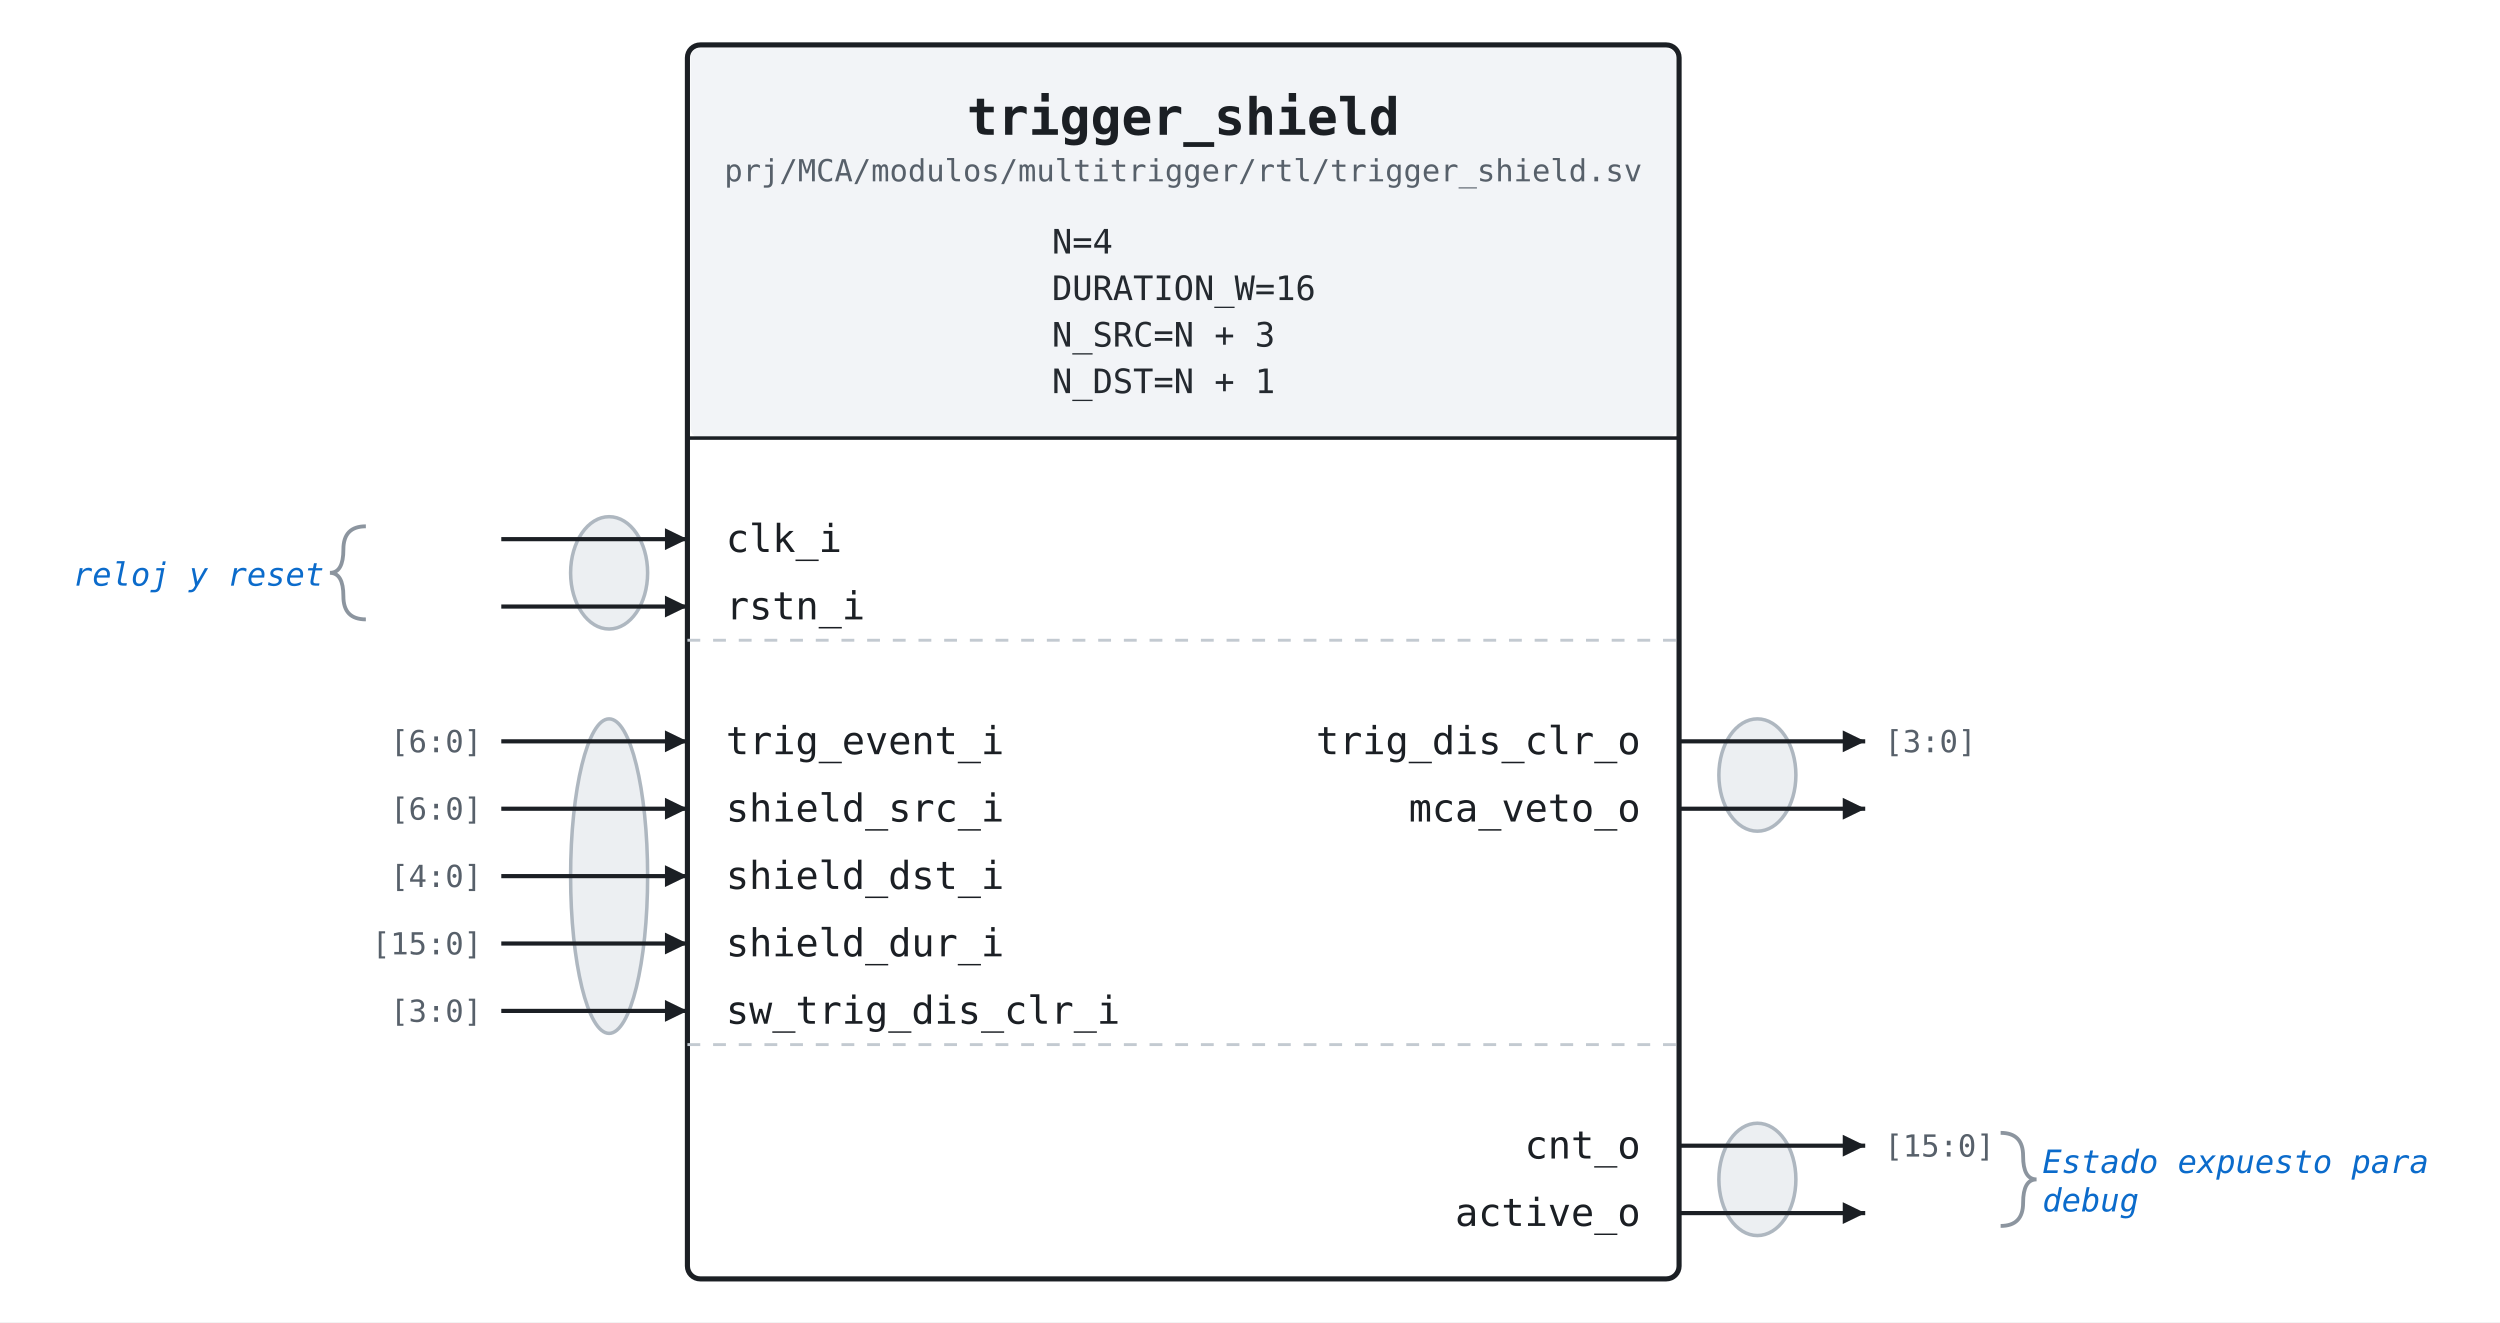
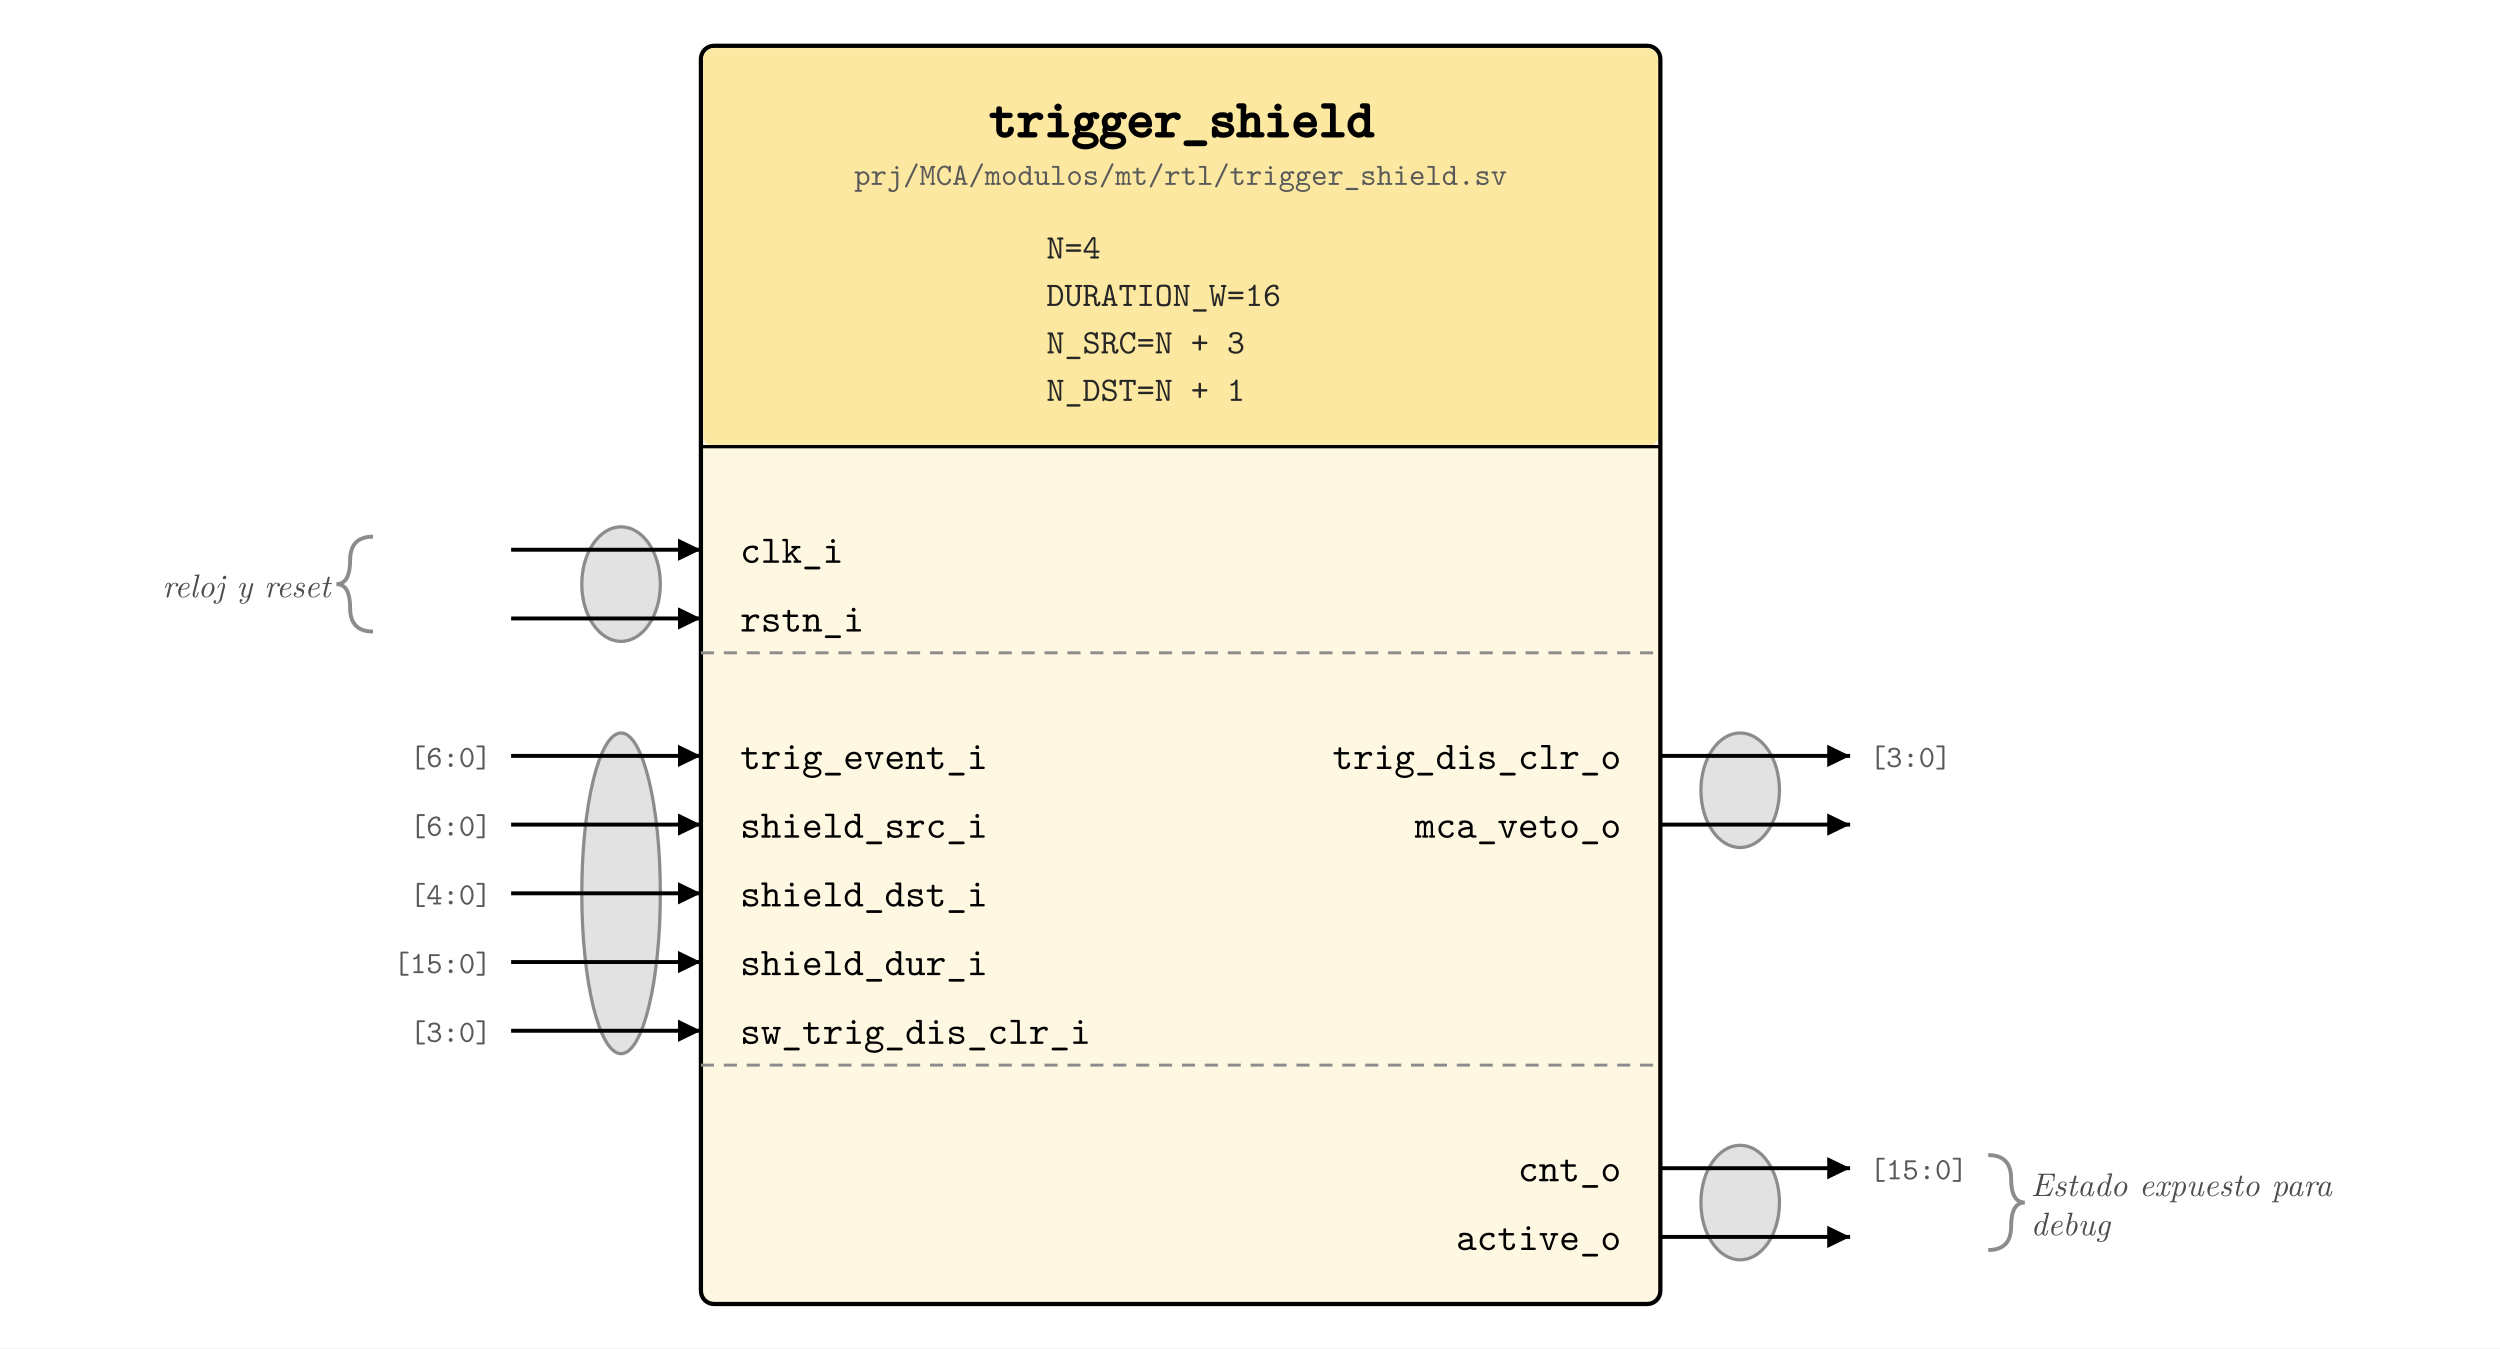
- <svg xmlns="http://www.w3.org/2000/svg" width="779" height="412" viewBox="0 0 779 412" font-family="ui-monospace,SFMono-Regular,Menlo,Consolas,monospace">
+ <svg xmlns="http://www.w3.org/2000/svg" width="764" height="412" viewBox="0 0 764 412" font-family="&quot;Latin Modern Mono&quot;,&quot;CMU Typewriter Text&quot;,ui-monospace,SFMono-Regular,Menlo,Consolas,monospace">
  <style>
-   .bg{fill:#ffffff}            .box{fill:#ffffff;stroke:#1b1f24;stroke-width:1.6}
-   .hdr{fill:#f2f4f7;stroke:none}
-   .rule{stroke:#1b1f24;stroke-width:1.1}
-   .sep{stroke:#c3cad1;stroke-width:0.9;stroke-dasharray:4 4}
-   .pin{stroke:#1b1f24;stroke-width:1.3;fill:none}
-   .arr{fill:#1b1f24;stroke:none}
-   .nm{fill:#1b1f24}            .wd{fill:#57606a}
-   .gp{fill:#0b6bcb;font-style:italic}
-   .ti{fill:#1b1f24;font-weight:700} .sb{fill:#57606a} .pr{fill:#24292f}
+   .bg{fill:#ffffff}            .box{stroke:#000000;stroke-width:1.3}
+   .hdr{stroke:none}
+   .rule{stroke:#000000;stroke-width:1.0}
+   .sep{stroke:#8c8c8c;stroke-width:0.9;stroke-dasharray:4 3}
+   .pin{stroke:#000000;stroke-width:1.2;fill:none}
+   .arr{fill:#000000;stroke:none}
+   .nm{fill:#000000}            .wd{fill:#595959}
+   .gp{fill:#4d4d4d;font-style:italic;font-family:"Latin Modern Roman","CMU Serif","Computer Modern Serif",Georgia,serif}
+   .ti{fill:#000000;font-weight:700} .sb{fill:#595959} .pr{fill:#262626}
+   .lg{fill:#4d4d4d;font-family:"Latin Modern Roman","CMU Serif","Computer Modern Serif",Georgia,serif}
  /* Tintes planos y no fill-opacity: hay renderers de SVG a PNG que ignoran la
     opacidad y dejan la elipse maciza, tapando los cables que abarca. */
-   .brc{fill:none;stroke:#8c959f;stroke-width:1.2}
-   .bus {fill:#eceff2;stroke:#aeb7c0;stroke-width:1.1}
-   .busm{fill:#dcebfb;stroke:#0b6bcb;stroke-width:1.3}
-   .buss{fill:#fbefd6;stroke:#bf8700;stroke-width:1.3}
-   .dotm{fill:#0b6bcb;stroke:none}
-   .dots{fill:#ffffff;stroke:#bf8700;stroke-width:1.6}
-   @media (prefers-color-scheme: dark){
-     .bg{fill:#0d1117}          .box{fill:#0d1117;stroke:#c9d1d9}
-     .hdr{fill:#161b22}         .rule{stroke:#c9d1d9}
-     .sep{stroke:#30363d}       .pin{stroke:#c9d1d9}
-     .arr{fill:#c9d1d9}         .nm{fill:#e6edf3} .wd{fill:#8b949e}
-     .gp{fill:#58a6ff}          .ti{fill:#e6edf3} .sb{fill:#8b949e} .pr{fill:#c9d1d9}
-     .brc{stroke:#6e7681}
-     .bus {fill:#21262d;stroke:#6e7681}
-     .busm{fill:#10243e;stroke:#58a6ff}
-     .buss{fill:#2b2008;stroke:#d29922}
-     .dotm{fill:#58a6ff}        .dots{fill:#0d1117;stroke:#d29922}
-   }
+   .brc{fill:none;stroke:#8c8c8c;stroke-width:1.2}
+   .bus {fill:#e2e2e2;stroke:#8c8c8c;stroke-width:1.0}
+   .busm{fill:#fdddbc;stroke:#000000;stroke-width:1.1}
+   .buss{fill:#f8c6c6;stroke:#000000;stroke-width:1.1}
+   .dotm{fill:#fccea0;stroke:#000000;stroke-width:1.1}
+   .dots{fill:#f08080;stroke:#000000;stroke-width:1.1}
</style>
-   <rect class="bg" x="0" y="0" width="779" height="412" />
-   <rect class="box" x="214.2" y="14.0" width="309.0" height="384.5" rx="4" />
-   <rect class="hdr" x="215.2" y="15.0" width="307.0" height="121.5" rx="3" />
-   <text class="ti" x="368.7" y="42.0" font-size="16" text-anchor="middle">trigger_shield</text>
-   <text class="sb" x="368.7" y="56.5" font-size="9.5" text-anchor="middle">prj/MCA/modulos/multitrigger/rtl/trigger_shield.sv</text>
-   <text class="pr" x="327.8" y="79.0" font-size="10.5">N=4</text>
-   <text class="pr" x="327.8" y="93.5" font-size="10.5">DURATION_W=16</text>
-   <text class="pr" x="327.8" y="108.0" font-size="10.5">N_SRC=N + 3</text>
-   <text class="pr" x="327.8" y="122.5" font-size="10.5">N_DST=N + 1</text>
-   <line class="rule" x1="214.2" y1="136.5" x2="523.2" y2="136.5" />
+   <rect class="bg" x="0" y="0" width="764" height="412" />
+   <rect class="box" x="214.2" y="14.0" width="293.2" height="384.5" rx="4" fill="#fef8e2" />
+   <rect class="hdr" x="214.9" y="14.7" width="291.8" height="121.8" rx="3.5" fill="#fce8a0" />
+   <text class="ti" x="360.8" y="42.0" font-size="16" text-anchor="middle">trigger_shield</text>
+   <text class="sb" x="360.8" y="56.5" font-size="9.5" text-anchor="middle">prj/MCA/modulos/mt/rtl/trigger_shield.sv</text>
+   <text class="pr" x="319.8" y="79.0" font-size="10.5">N=4</text>
+   <text class="pr" x="319.8" y="93.5" font-size="10.5">DURATION_W=16</text>
+   <text class="pr" x="319.8" y="108.0" font-size="10.5">N_SRC=N + 3</text>
+   <text class="pr" x="319.8" y="122.5" font-size="10.5">N_DST=N + 1</text>
+   <line class="rule" x1="214.2" y1="136.5" x2="507.4" y2="136.5" />
  <ellipse class="bus" cx="189.8" cy="178.5" rx="12.0" ry="17.5" />
  <path class="brc" d="M114.0,164.0 Q107.0,164.0 107.0,171.2 L107.0,171.2 Q107.0,178.5 102.8,178.5 Q107.0,178.5 107.0,185.8 L107.0,185.8 Q107.0,193.0 114.0,193.0" />
  <text class="gp" x="101.0" y="182.5" font-size="10" text-anchor="end">reloj y reset</text>
  <line class="pin" x1="156.2" y1="168.0" x2="214.2" y2="168.0" />
  <path class="arr" d="M207.2,164.6 L214.2,168.0 L207.2,171.4 Z" />
  <text class="nm" x="226.2" y="172.0" font-size="12">clk_i</text>
  <line class="pin" x1="156.2" y1="189.0" x2="214.2" y2="189.0" />
  <path class="arr" d="M207.2,185.6 L214.2,189.0 L207.2,192.4 Z" />
  <text class="nm" x="226.2" y="193.0" font-size="12">rstn_i</text>
-   <line class="sep" x1="214.2" y1="199.5" x2="523.2" y2="199.5" />
+   <line class="sep" x1="214.2" y1="199.5" x2="507.4" y2="199.5" />
  <ellipse class="bus" cx="189.8" cy="273.0" rx="12.0" ry="49.0" />
-   <ellipse class="bus" cx="547.6" cy="241.5" rx="12.0" ry="17.5" />
+   <ellipse class="bus" cx="531.8" cy="241.5" rx="12.0" ry="17.5" />
  <line class="pin" x1="156.2" y1="231.0" x2="214.2" y2="231.0" />
  <path class="arr" d="M207.2,227.6 L214.2,231.0 L207.2,234.4 Z" />
  <text class="wd" x="150.2" y="234.4" font-size="9.5" text-anchor="end">[6:0]</text>
  <text class="nm" x="226.2" y="235.0" font-size="12">trig_event_i</text>
  <line class="pin" x1="156.2" y1="252.0" x2="214.2" y2="252.0" />
  <path class="arr" d="M207.2,248.6 L214.2,252.0 L207.2,255.4 Z" />
  <text class="wd" x="150.2" y="255.4" font-size="9.5" text-anchor="end">[6:0]</text>
  <text class="nm" x="226.2" y="256.0" font-size="12">shield_src_i</text>
  <line class="pin" x1="156.2" y1="273.0" x2="214.2" y2="273.0" />
  <path class="arr" d="M207.2,269.6 L214.2,273.0 L207.2,276.4 Z" />
  <text class="wd" x="150.2" y="276.4" font-size="9.5" text-anchor="end">[4:0]</text>
  <text class="nm" x="226.2" y="277.0" font-size="12">shield_dst_i</text>
  <line class="pin" x1="156.2" y1="294.0" x2="214.2" y2="294.0" />
  <path class="arr" d="M207.2,290.6 L214.2,294.0 L207.2,297.4 Z" />
  <text class="wd" x="150.2" y="297.4" font-size="9.5" text-anchor="end">[15:0]</text>
  <text class="nm" x="226.2" y="298.0" font-size="12">shield_dur_i</text>
  <line class="pin" x1="156.2" y1="315.0" x2="214.2" y2="315.0" />
  <path class="arr" d="M207.2,311.6 L214.2,315.0 L207.2,318.4 Z" />
  <text class="wd" x="150.2" y="318.4" font-size="9.5" text-anchor="end">[3:0]</text>
  <text class="nm" x="226.2" y="319.0" font-size="12">sw_trig_dis_clr_i</text>
-   <line class="pin" x1="523.2" y1="231.0" x2="581.2" y2="231.0" />
-   <path class="arr" d="M574.2,227.6 L581.2,231.0 L574.2,234.4 Z" />
-   <text class="wd" x="587.2" y="234.4" font-size="9.5">[3:0]</text>
-   <text class="nm" x="511.2" y="235.0" font-size="12" text-anchor="end">trig_dis_clr_o</text>
-   <line class="pin" x1="523.2" y1="252.0" x2="581.2" y2="252.0" />
-   <path class="arr" d="M574.2,248.6 L581.2,252.0 L574.2,255.4 Z" />
-   <text class="nm" x="511.2" y="256.0" font-size="12" text-anchor="end">mca_veto_o</text>
-   <line class="sep" x1="214.2" y1="325.5" x2="523.2" y2="325.5" />
-   <ellipse class="bus" cx="547.6" cy="367.5" rx="12.0" ry="17.5" />
-   <path class="brc" d="M623.4,353.0 Q630.4,353.0 630.4,360.2 L630.4,360.2 Q630.4,367.5 634.6,367.5 Q630.4,367.5 630.4,374.8 L630.4,374.8 Q630.4,382.0 623.4,382.0" />
-   <text class="gp" x="636.4" y="365.5" font-size="10" text-anchor="start">Estado expuesto para</text>
-   <text class="gp" x="636.4" y="377.5" font-size="10" text-anchor="start">debug</text>
-   <line class="pin" x1="523.2" y1="357.0" x2="581.2" y2="357.0" />
-   <path class="arr" d="M574.2,353.6 L581.2,357.0 L574.2,360.4 Z" />
-   <text class="wd" x="587.2" y="360.4" font-size="9.5">[15:0]</text>
-   <text class="nm" x="511.2" y="361.0" font-size="12" text-anchor="end">cnt_o</text>
-   <line class="pin" x1="523.2" y1="378.0" x2="581.2" y2="378.0" />
-   <path class="arr" d="M574.2,374.6 L581.2,378.0 L574.2,381.4 Z" />
-   <text class="nm" x="511.2" y="382.0" font-size="12" text-anchor="end">active_o</text>
+   <line class="pin" x1="507.4" y1="231.0" x2="565.4" y2="231.0" />
+   <path class="arr" d="M558.4,227.6 L565.4,231.0 L558.4,234.4 Z" />
+   <text class="wd" x="571.4" y="234.4" font-size="9.5">[3:0]</text>
+   <text class="nm" x="495.4" y="235.0" font-size="12" text-anchor="end">trig_dis_clr_o</text>
+   <line class="pin" x1="507.4" y1="252.0" x2="565.4" y2="252.0" />
+   <path class="arr" d="M558.4,248.6 L565.4,252.0 L558.4,255.4 Z" />
+   <text class="nm" x="495.4" y="256.0" font-size="12" text-anchor="end">mca_veto_o</text>
+   <line class="sep" x1="214.2" y1="325.5" x2="507.4" y2="325.5" />
+   <ellipse class="bus" cx="531.8" cy="367.5" rx="12.0" ry="17.5" />
+   <path class="brc" d="M607.6,353.0 Q614.6,353.0 614.6,360.2 L614.6,360.2 Q614.6,367.5 618.8,367.5 Q614.6,367.5 614.6,374.8 L614.6,374.8 Q614.6,382.0 607.6,382.0" />
+   <text class="gp" x="620.6" y="365.5" font-size="10" text-anchor="start">Estado expuesto para</text>
+   <text class="gp" x="620.6" y="377.5" font-size="10" text-anchor="start">debug</text>
+   <line class="pin" x1="507.4" y1="357.0" x2="565.4" y2="357.0" />
+   <path class="arr" d="M558.4,353.6 L565.4,357.0 L558.4,360.4 Z" />
+   <text class="wd" x="571.4" y="360.4" font-size="9.5">[15:0]</text>
+   <text class="nm" x="495.4" y="361.0" font-size="12" text-anchor="end">cnt_o</text>
+   <line class="pin" x1="507.4" y1="378.0" x2="565.4" y2="378.0" />
+   <path class="arr" d="M558.4,374.6 L565.4,378.0 L558.4,381.4 Z" />
+   <text class="nm" x="495.4" y="382.0" font-size="12" text-anchor="end">active_o</text>
</svg>
